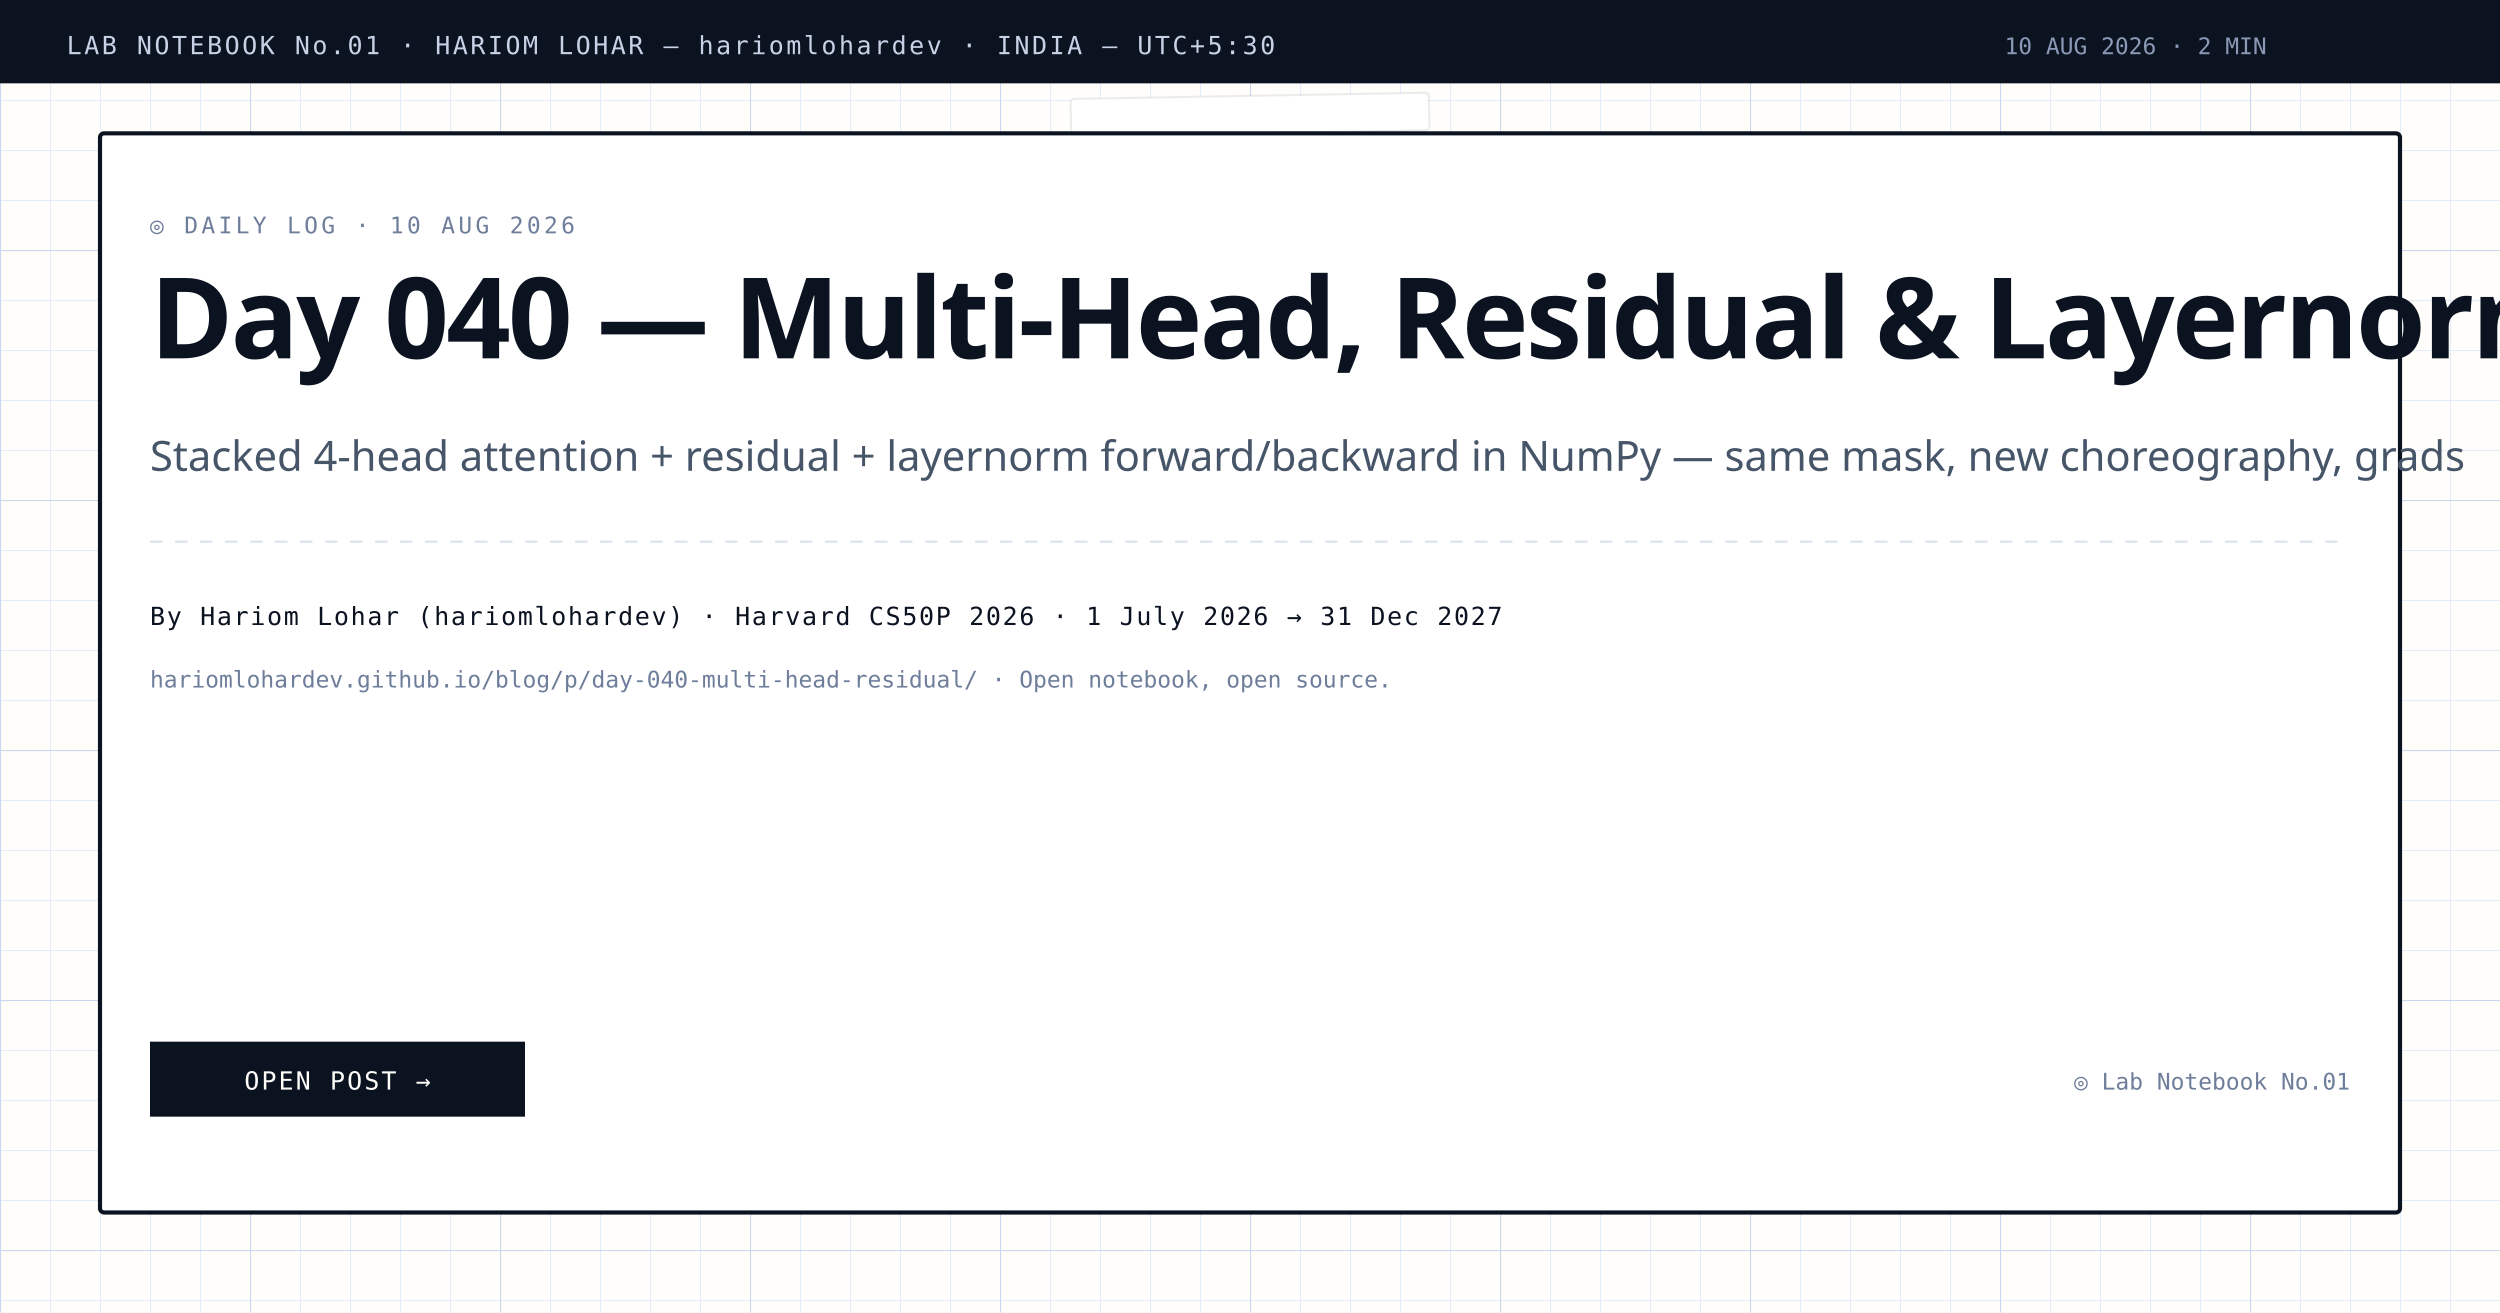
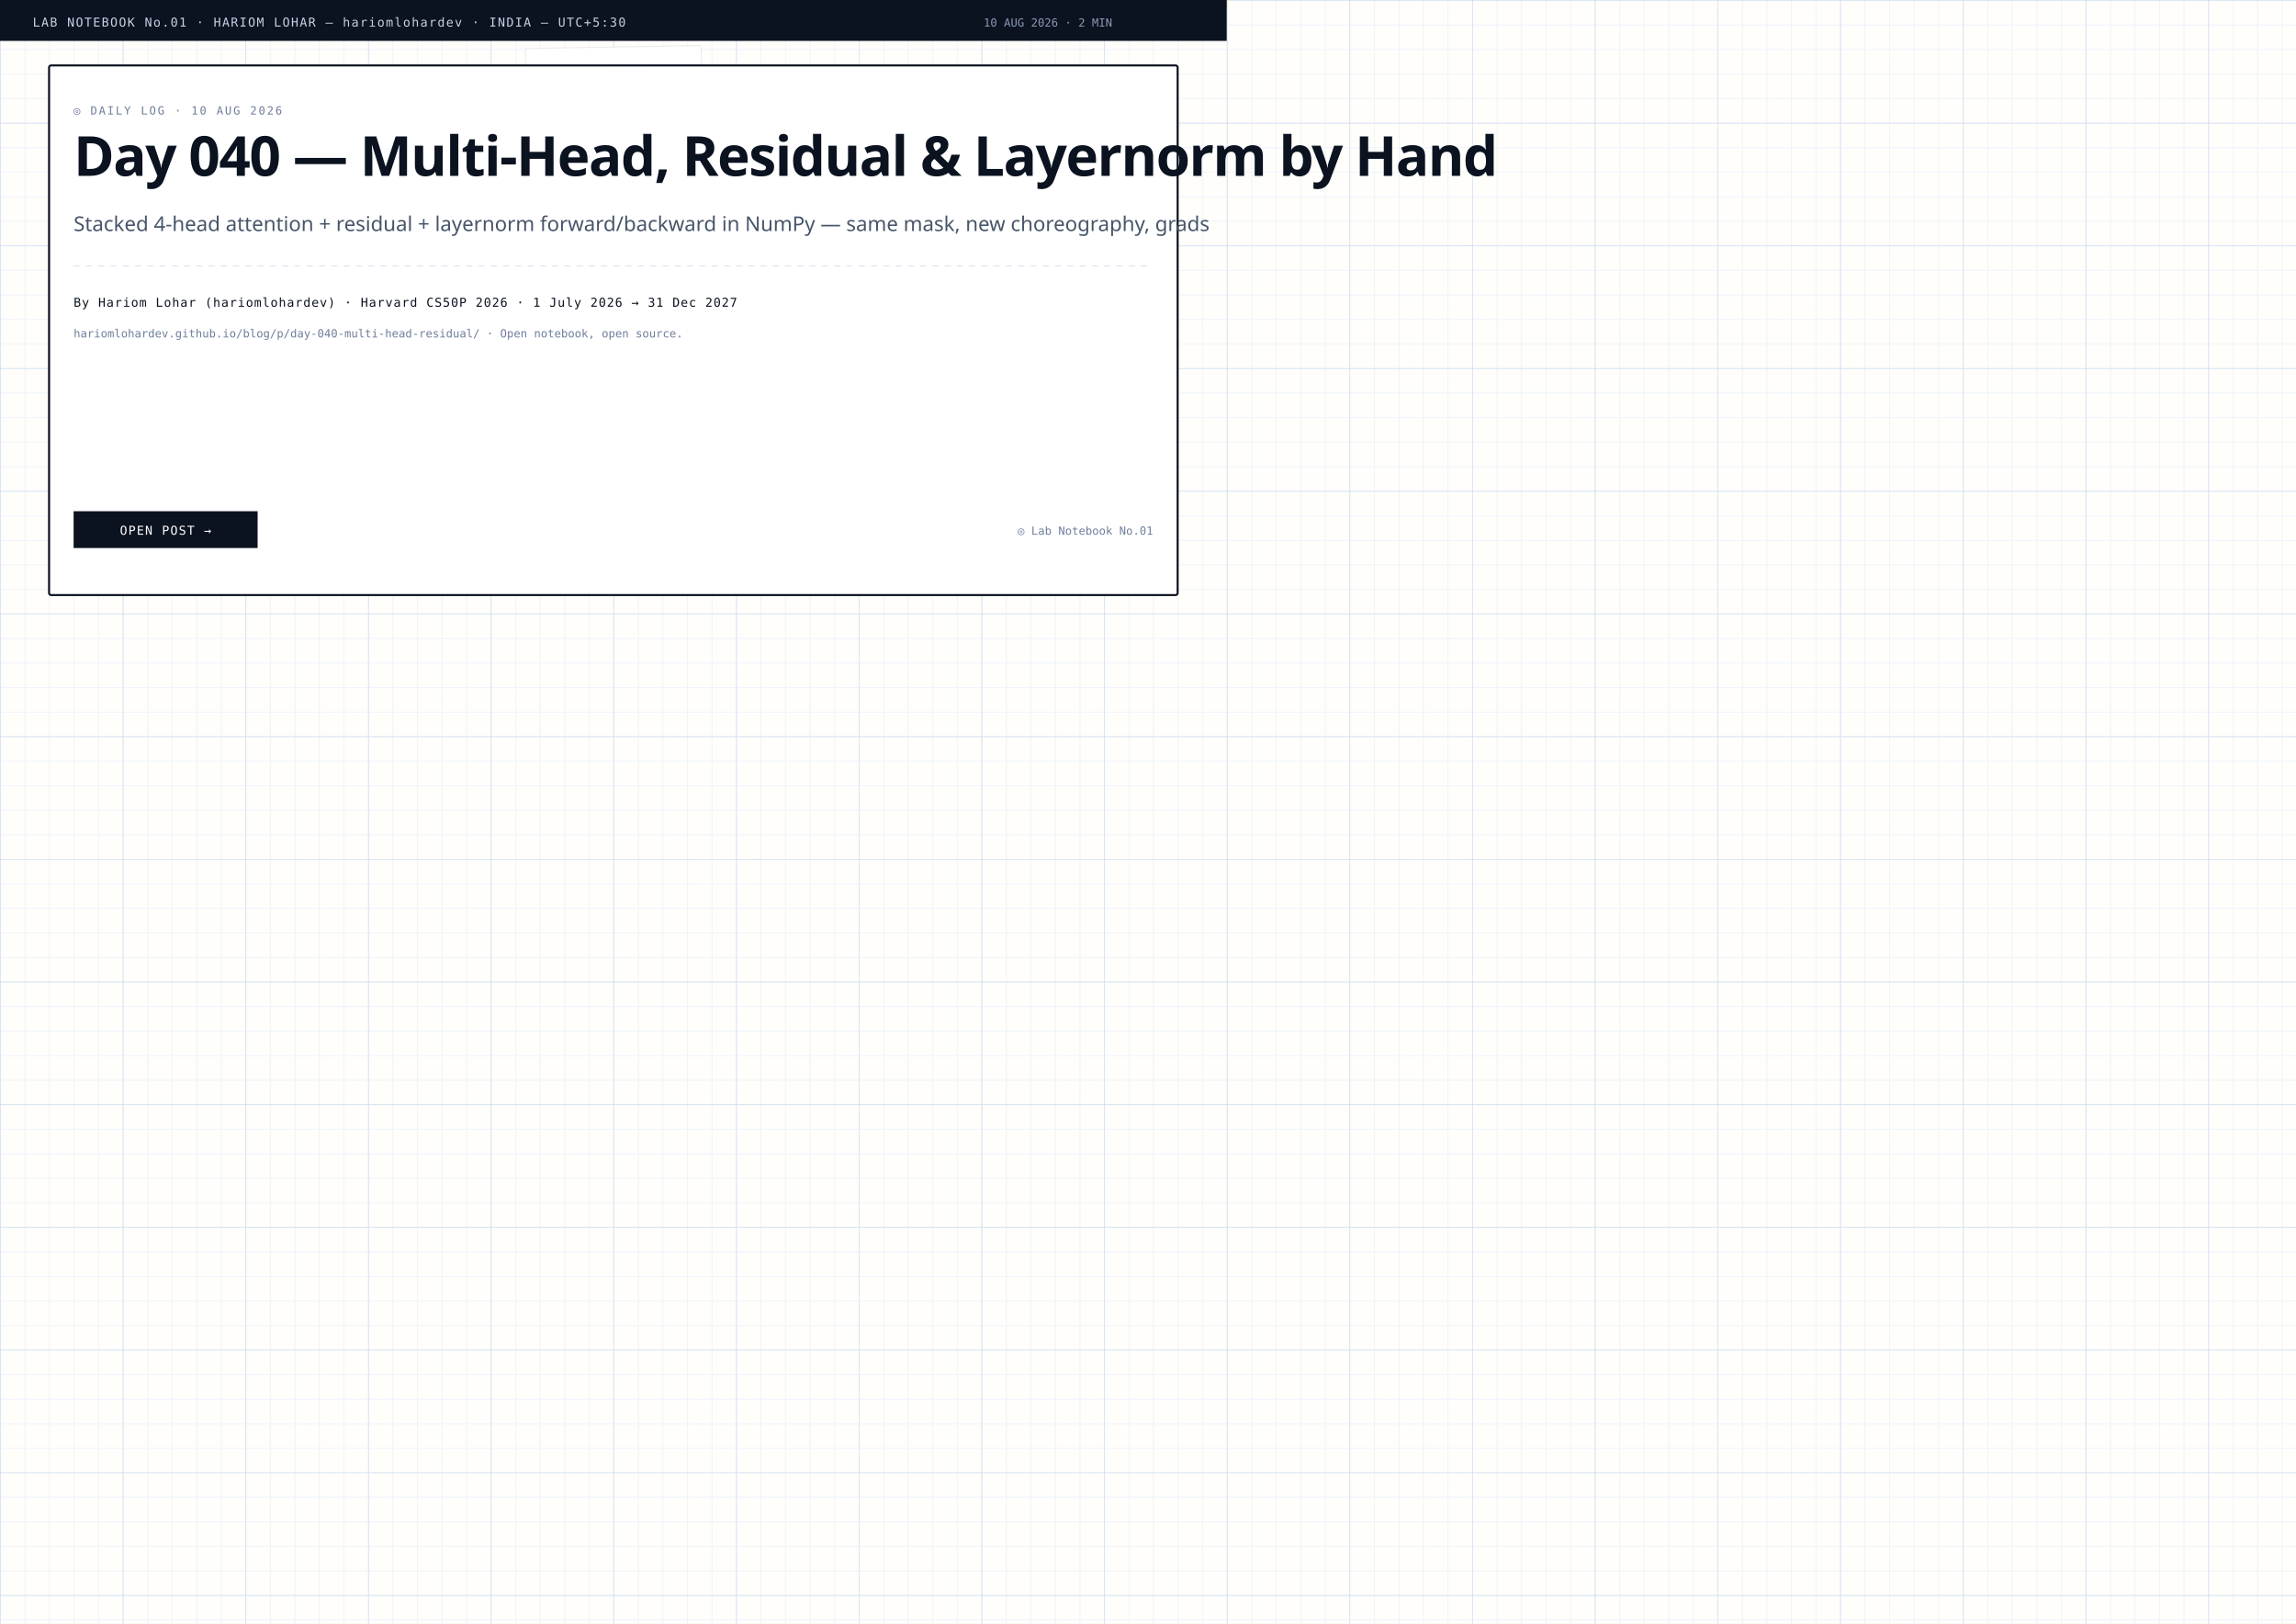
- <svg xmlns="http://www.w3.org/2000/svg" width="1200" height="630" viewBox="0 0 1200 630" role="img" aria-label="Day 040 — Multi-Head, Residual &amp; Layernorm by Hand">
-   <rect width="1200" height="630" fill="#FFFEFB" />
+ <svg xmlns="http://www.w3.org/2000/svg" width="2246" height="1588" viewBox="0 0 2246 1588" role="img" aria-label="Day 040 — Multi-Head, Residual &amp; Layernorm by Hand">
+   <rect width="2246" height="1588" fill="#FFFEFB" />
  <defs>
    <pattern id="g" width="24" height="24" patternUnits="userSpaceOnUse">
      <path d="M24 0 H0 V24" fill="none" stroke="#E3ECFB" stroke-width="1" />
    </pattern>
    <pattern id="g2" width="120" height="120" patternUnits="userSpaceOnUse">
      <path d="M120 0 H0 V120" fill="none" stroke="#C9D8F0" stroke-width="1" />
    </pattern>
  </defs>
-   <rect width="1200" height="630" fill="url(#g)" />
-   <rect width="1200" height="630" fill="url(#g2)" />
+   <rect width="2246" height="1588" fill="url(#g)" />
+   <rect width="2246" height="1588" fill="url(#g2)" />
  <rect x="0" y="0" width="1200" height="8" fill="#FFD400" />
  <rect x="0" y="8" width="1200" height="1" fill="#0B1220" opacity="0.12" />
  <rect x="0" y="0" width="1200" height="40" fill="#0B1220" />
  <text x="32" y="26" fill="#C8D2E6" font-family="monospace" font-size="12" letter-spacing="1.2">LAB NOTEBOOK No.01 · HARIOM LOHAR — hariomlohardev · INDIA — UTC+5:30</text>
  <text x="1088" y="26" fill="#8A9AB6" font-family="monospace" font-size="11" text-anchor="end">10 AUG 2026 · 2 MIN</text>
  <rect x="514" y="46" width="172" height="18" rx="2" fill="#FFFFFF" stroke="rgba(11,18,32,0.08)" transform="rotate(-1 600 55)" />
  <rect x="48" y="64" width="1104" height="518" rx="2" fill="#FFFFFF" stroke="#0B1220" stroke-width="2" />
  <text x="72" y="112" fill="#6E7D9A" font-family="monospace" font-size="11" letter-spacing="1.6">◎ DAILY LOG · 10 AUG 2026</text>
  <text x="72" y="172" fill="#0B1220" font-family="sans-serif" font-size="54" font-weight="800" letter-spacing="-1.2">Day 040 — Multi-Head, Residual &amp; Layernorm by Hand</text>
  <text x="72" y="226" fill="#475569" font-family="sans-serif" font-size="20" letter-spacing="0">Stacked 4-head attention + residual + layernorm forward/backward in NumPy — same mask, new choreography, grads</text>
  <line x1="72" y1="260" x2="1128" y2="260" stroke="#D9E2EF" stroke-width="1" stroke-dasharray="6 6" />
  <text x="72" y="300" fill="#0B1220" font-family="monospace" font-size="12" letter-spacing="0.8">By Hariom Lohar (hariomlohardev) · Harvard CS50P 2026 · 1 July 2026 → 31 Dec 2027</text>
  <text x="72" y="330" fill="#6E7D9A" font-family="monospace" font-size="11">hariomlohardev.github.io/blog/p/day-040-multi-head-residual/ · Open notebook, open source.</text>
  <rect x="72" y="500" width="180" height="36" fill="#0B1220" />
  <text x="162" y="523" fill="#FFFEFB" font-family="monospace" font-size="12" text-anchor="middle" letter-spacing="1">OPEN POST →</text>
  <text x="1128" y="523" fill="#6E7D9A" font-family="monospace" font-size="11" text-anchor="end">◎ Lab Notebook No.01</text>
</svg>
